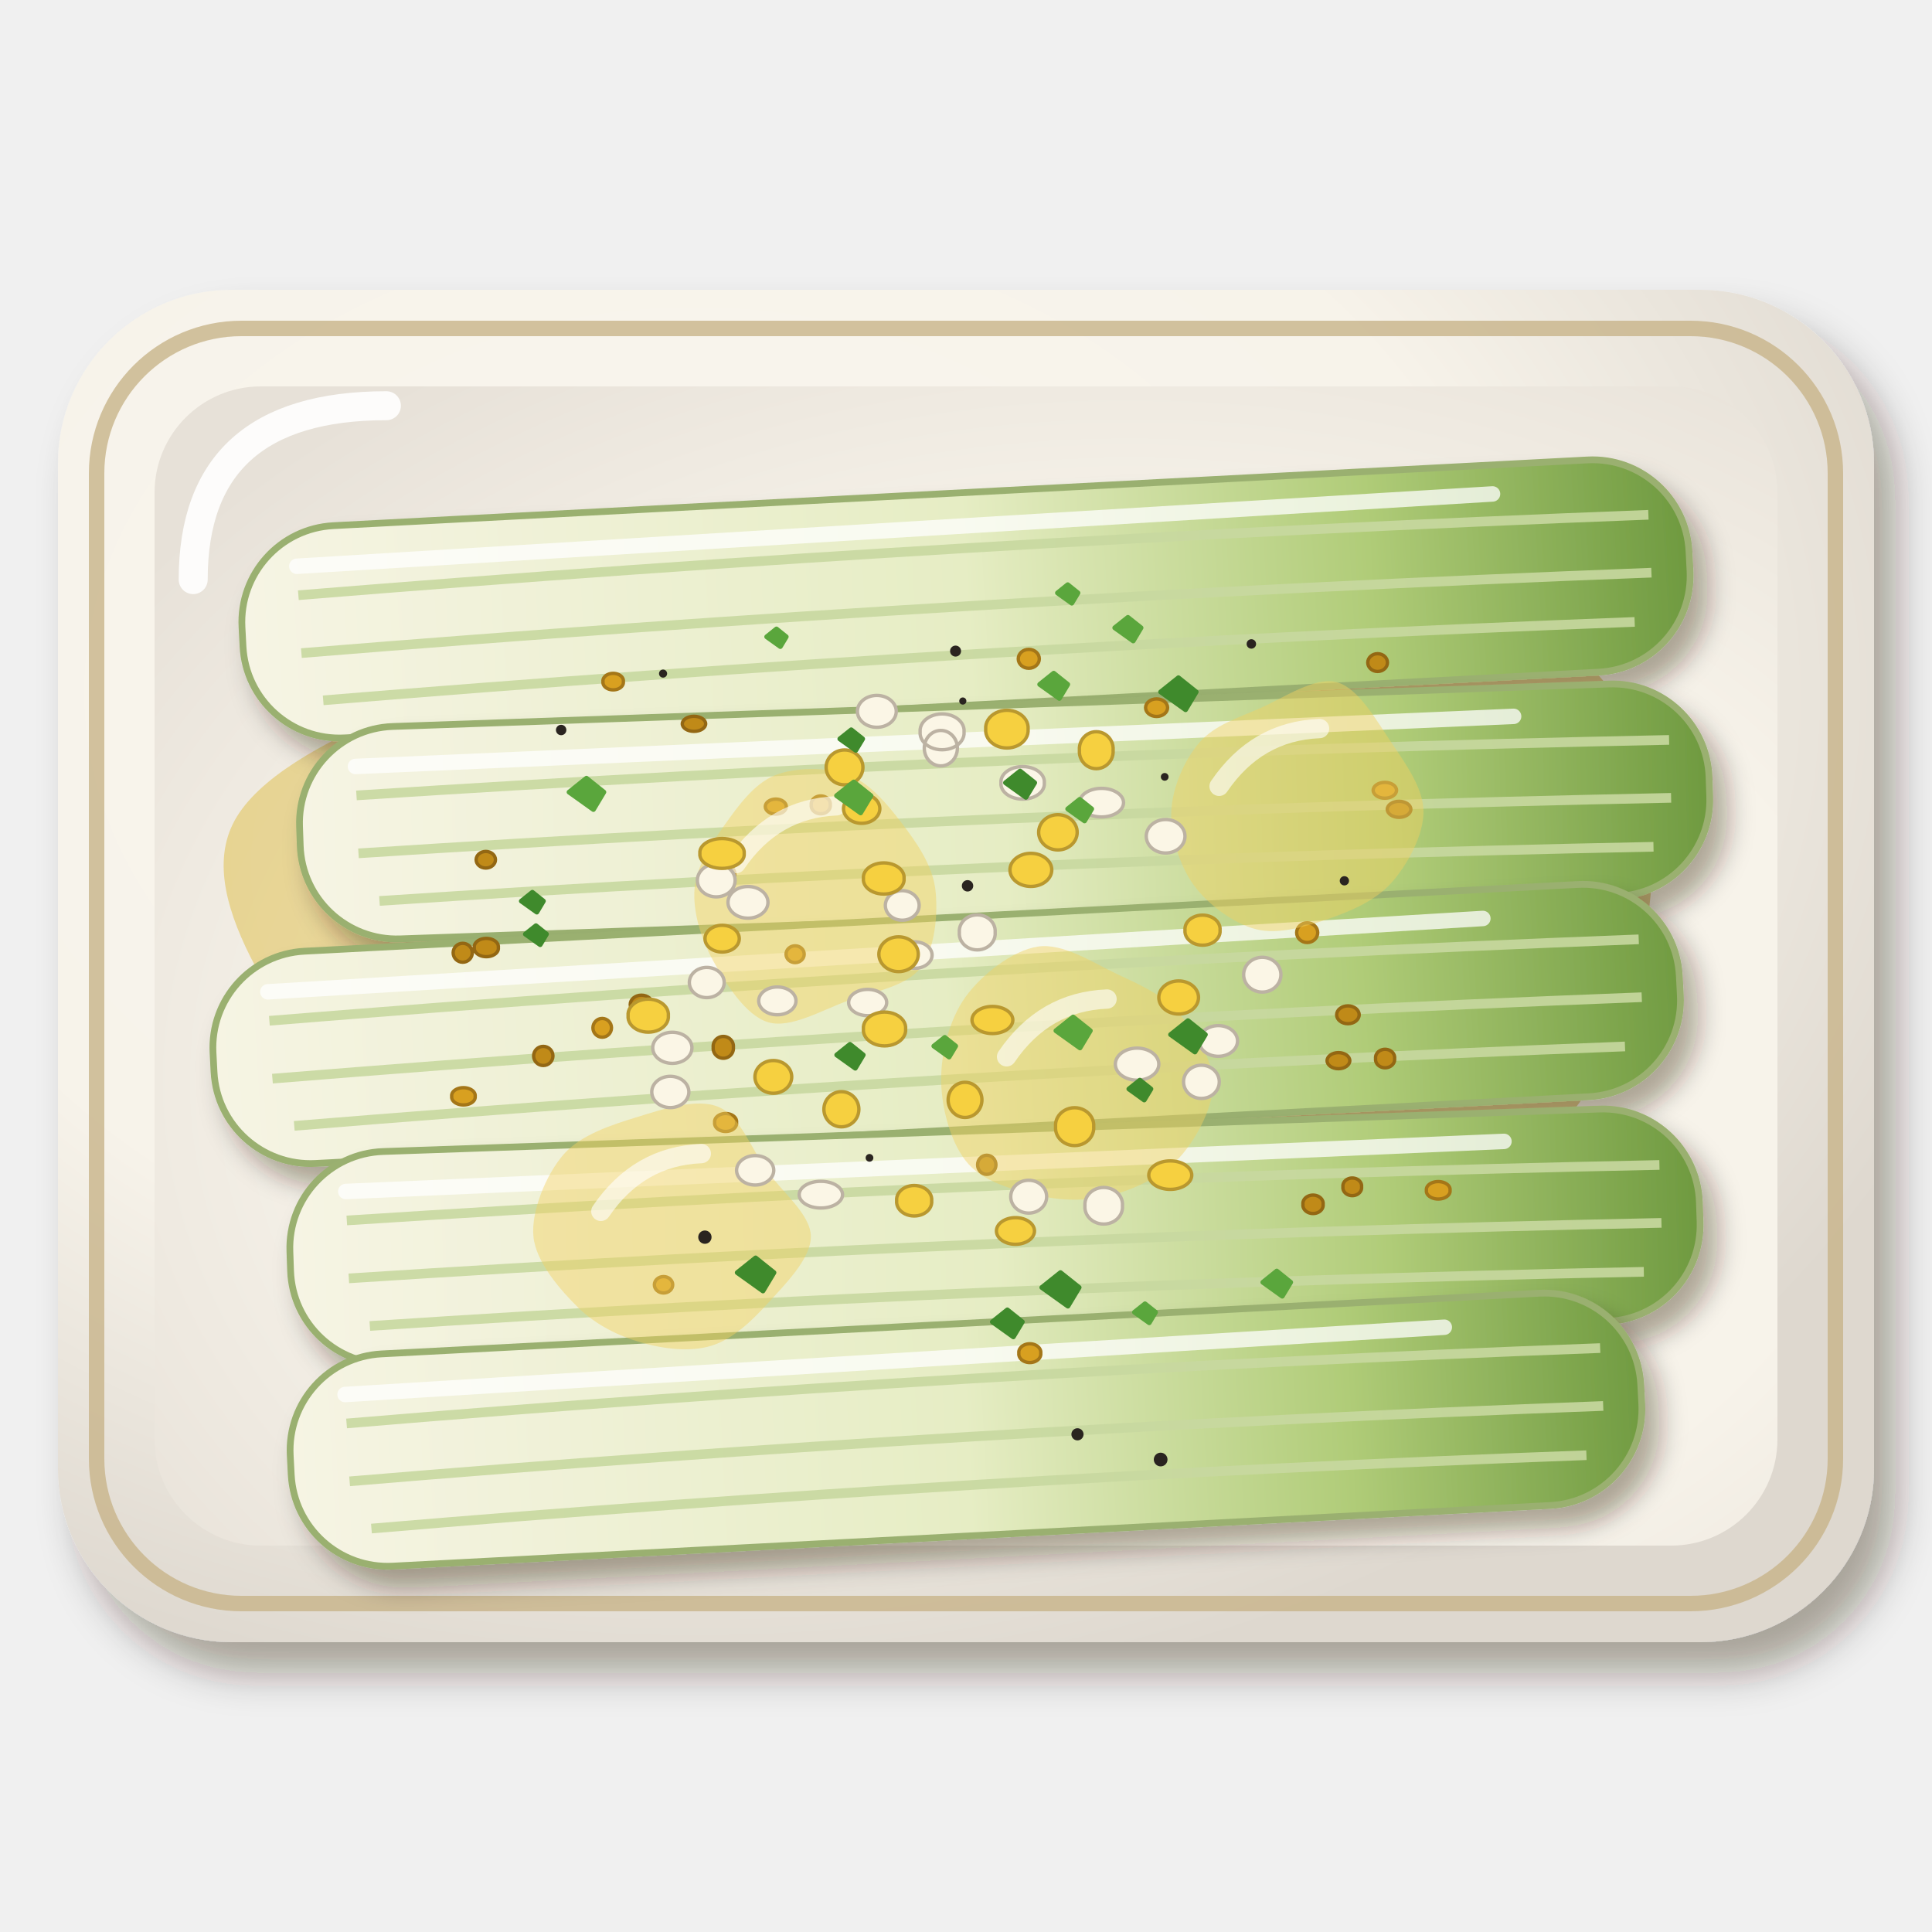
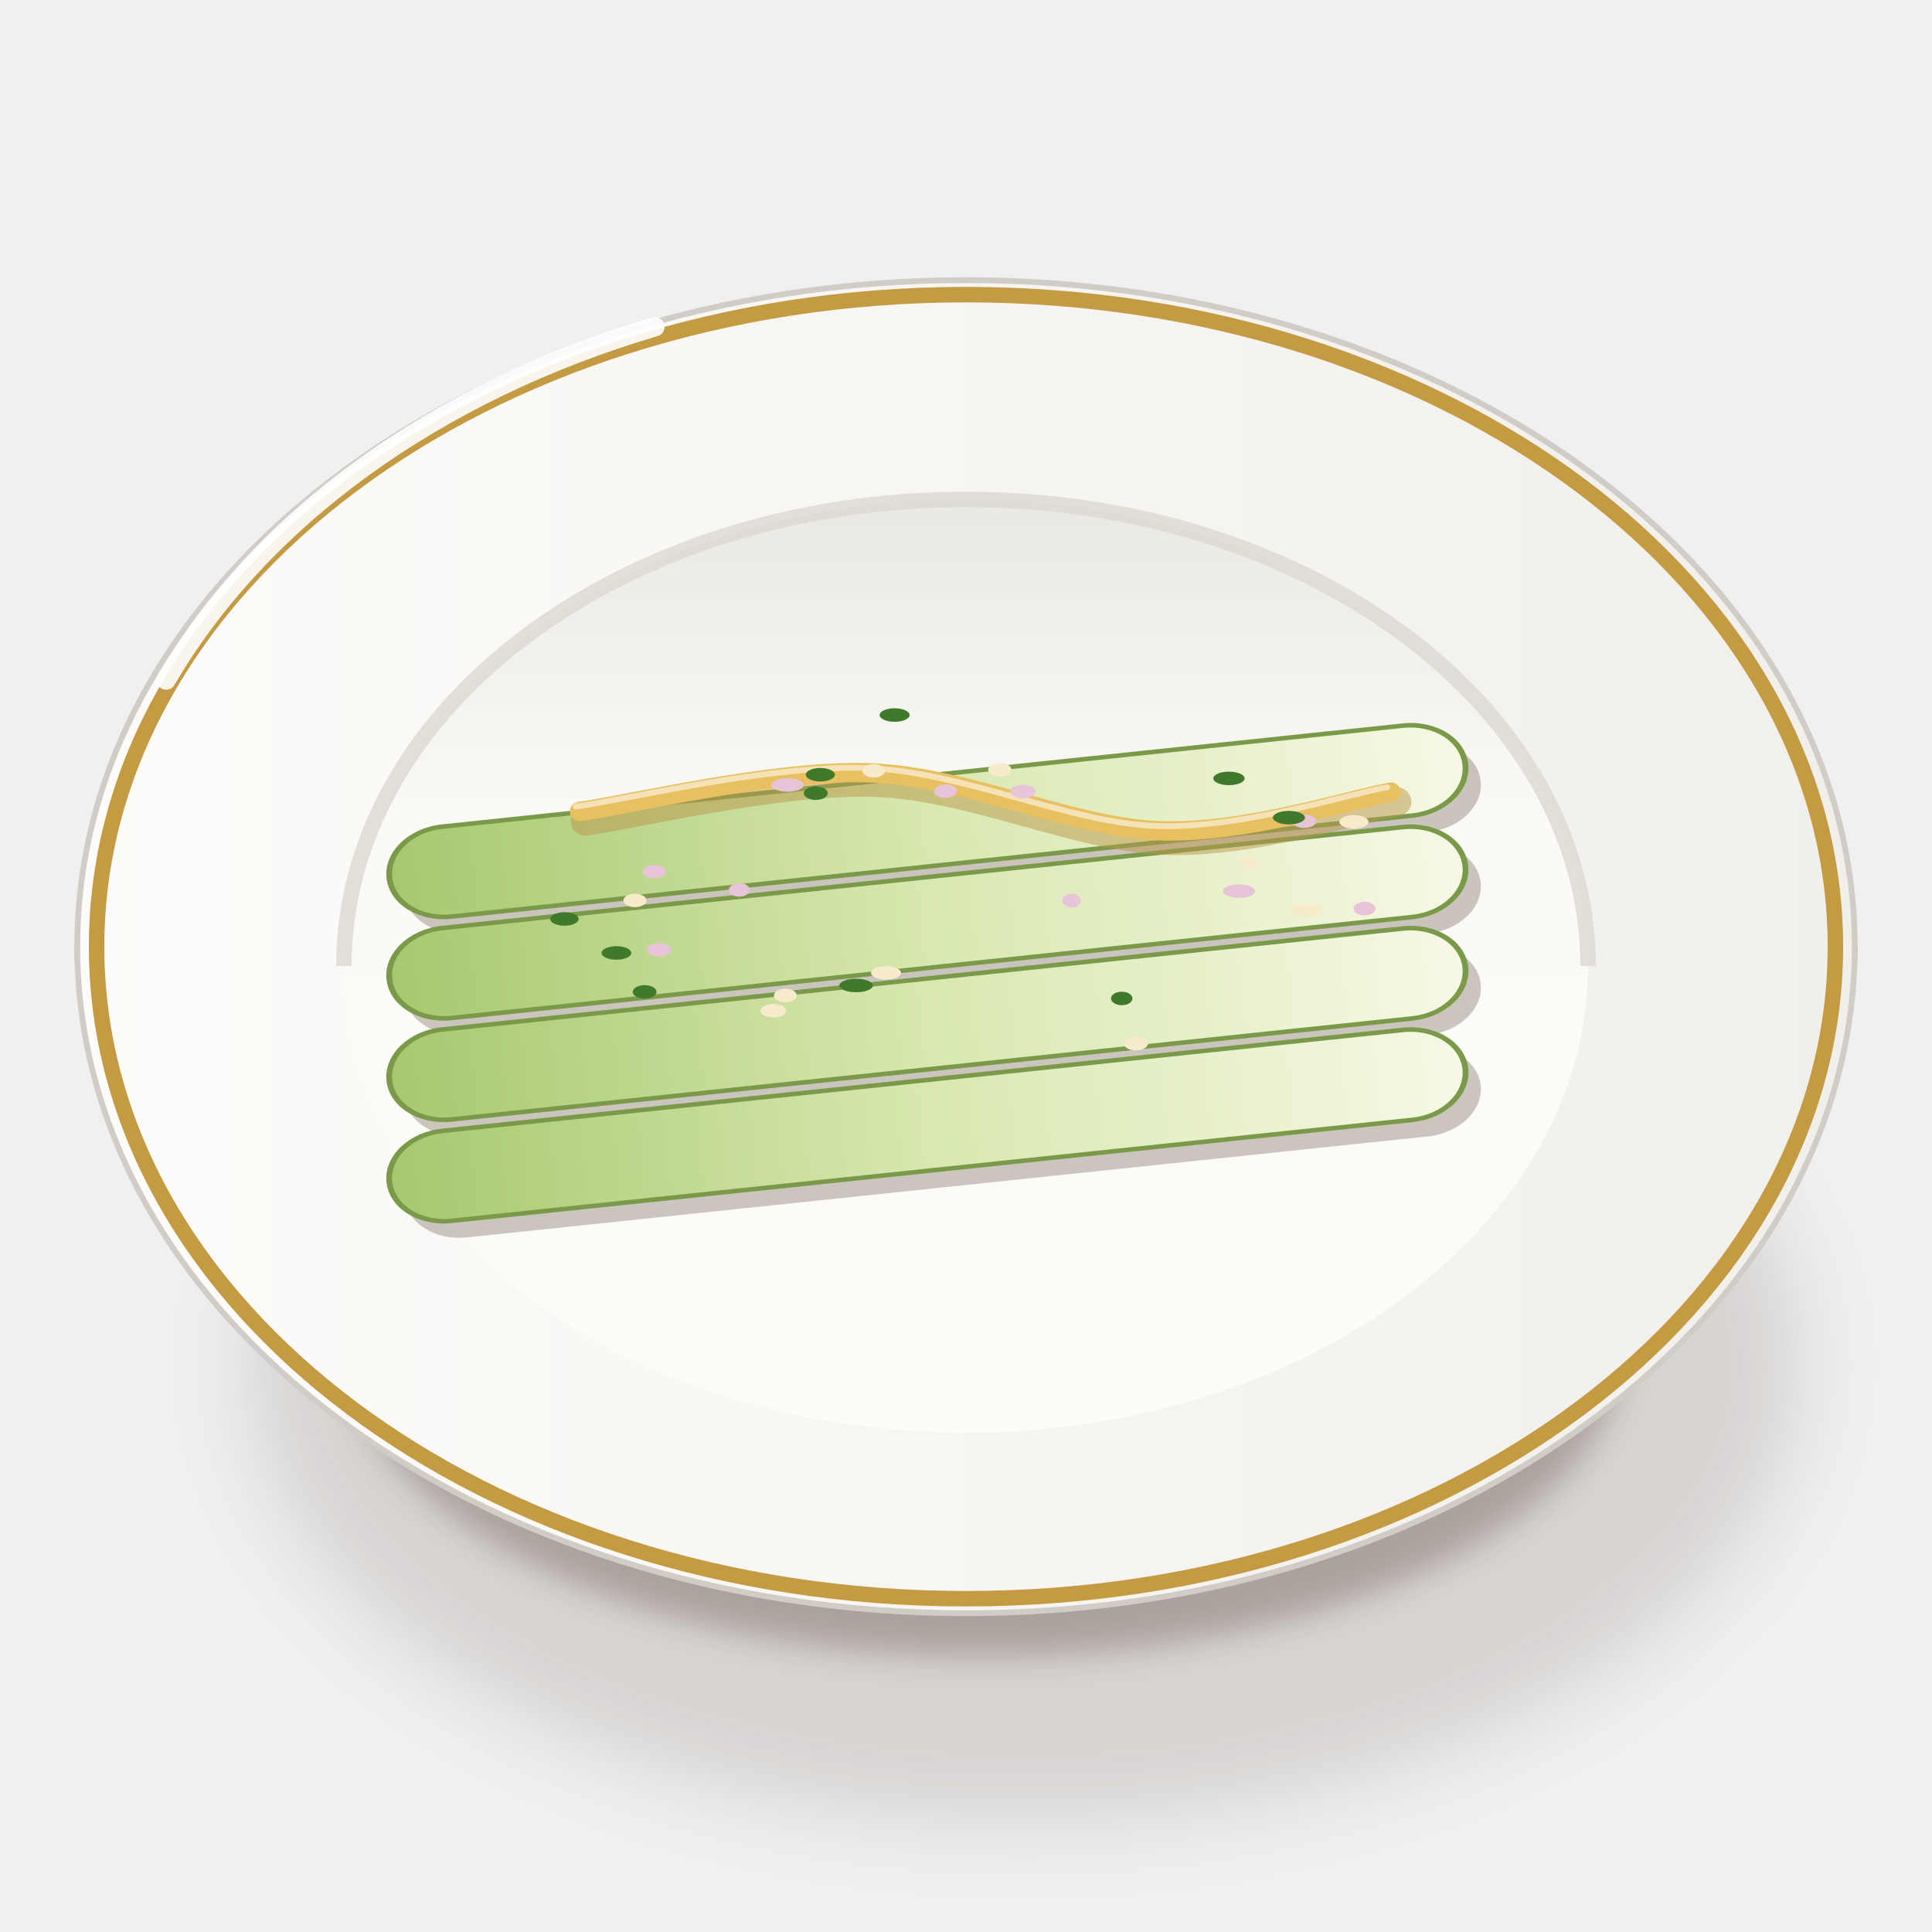
<svg xmlns="http://www.w3.org/2000/svg" viewBox="0 0 200 200" width="400" height="400">
  <defs>
-     <linearGradient id="fr_poireauxvin-1" x1="0" y1="0" x2="1" y2="0">
-       <stop offset="0" stop-color="#f6f4e4" />
-       <stop offset=".5" stop-color="#e6edc4" />
-       <stop offset=".78" stop-color="#b0cc78" />
-       <stop offset="1" stop-color="#6f9a40" />
+     <filter id="fr_poireauxvin-1" x="-50%" y="-50%" width="200%" height="200%">
+       <feGaussianBlur stdDeviation="4" />
+     </filter>
+     <filter id="fr_poireauxvin-2" x="-50%" y="-50%" width="200%" height="200%">
+       <feGaussianBlur stdDeviation="1.6" />
+     </filter>
+     <linearGradient id="fr_poireauxvin-3" x1="0" y1="0" x2="1" y2="0">
+       <stop offset="0" stop-color="#fbfbf7" />
+       <stop offset="0.6" stop-color="#eae8e3" />
+       <stop offset="1" stop-color="#cdc7c1" />
    </linearGradient>
-     <filter id="fr_poireauxvin-2" x="-30%" y="-30%" width="160%" height="160%">
-       <feDropShadow dx="2.24" dy="3.2" stdDeviation="2.08" flood-color="#2b1607" flood-opacity=".36" />
-     </filter>
-     <radialGradient id="fr_poireauxvin-3" cx="0.35" cy="0.3" r=".75">
-       <stop offset="0" stop-color="#f9f5ee" />
-       <stop offset=".6" stop-color="#f7f3ea" />
-       <stop offset="1" stop-color="#ded8cf" />
-     </radialGradient>
-     <radialGradient id="fr_poireauxvin-4" cx="0.6" cy="0.6" r=".75">
-       <stop offset="0" stop-color="#f7f4eb" />
-       <stop offset=".6" stop-color="#f7f3ea" />
-       <stop offset="1" stop-color="#e7e1d8" />
-     </radialGradient>
-     <radialGradient id="fr_poireauxvin-5" cx="0.4" cy="0.38" r=".75">
-       <stop offset="0" stop-color="#e6ce7b" />
-       <stop offset=".6" stop-color="#e0c25a" />
-       <stop offset="1" stop-color="#b89c48" />
-     </radialGradient>
-     <filter id="fr_poireauxvin-6" x="-30%" y="-30%" width="160%" height="160%">
-       <feDropShadow dx="1.4" dy="2" stdDeviation="1.3" flood-color="#2b1607" flood-opacity=".36" />
-     </filter>
+     <linearGradient id="fr_poireauxvin-4" x1="0" y1="0" x2="1" y2="0">
+       <stop offset="0" stop-color="#fdfcfa" />
+       <stop offset="1" stop-color="#f1efea" />
+     </linearGradient>
+     <linearGradient id="fr_poireauxvin-5" x1="0" y1="0" x2="0" y2="1">
+       <stop offset="0" stop-color="#eae8e3" />
+       <stop offset="0.35" stop-color="#fbfaf6" />
+       <stop offset="1" stop-color="#fcfcf9" />
+     </linearGradient>
+     <linearGradient id="fr_poireauxvin-6" x1="1" y1="0" x2="0" y2="0">
+       <stop offset="0" stop-color="#f6f8e4" />
+       <stop offset="0.5" stop-color="#d8e8b0" />
+       <stop offset="1" stop-color="#a8c870" />
+     </linearGradient>
  </defs>
-   <g filter="url(#fr_poireauxvin-2)">
-     <rect x="6" y="30" width="188" height="140" rx="18" fill="url(#fr_poireauxvin-3)" />
+   <ellipse cx="106" cy="141.25" rx="80.37" ry="47.36" fill="#3a2212" opacity="0.14" filter="url(#fr_poireauxvin-1)" />
+   <ellipse cx="102" cy="139.25" rx="66.02" ry="32.29" fill="#3a2212" opacity="0.28" filter="url(#fr_poireauxvin-2)" />
+   <path d="M8,98 C8,120 30.96,141.39 42.96,143.53 L157.04,143.53 C169.04,141.39 192,120 192,98Z" fill="url(#fr_poireauxvin-3)" stroke="#c0bab3" stroke-width=".6" />
+   <path d="M8,98A92,69 0 1 0 192,98A92,69 0 1 0 8,98Z" fill="url(#fr_poireauxvin-4)" stroke="#d1ccc6" stroke-width=".6" />
+   <path d="M10,98A90,67.5 0 1 0 190,98A90,67.5 0 1 0 10,98Z" fill="none" stroke="#c49a42" stroke-width="1.6" />
+   <path d="M35.6,100A64.4,48.3 0 1 0 164.4,100A64.4,48.3 0 1 0 35.6,100Z" fill="url(#fr_poireauxvin-5)" />
+   <path d="M35.6,100 A64.4,48.3 0 0 1 164.4,100" stroke="#dcd8d2" stroke-width="1.6" fill="none" opacity=".8" />
+   <path d="M17.2,70.4 A92,69 0 0 1 67.8,33.83" stroke="#fff" stroke-width="2" fill="none" stroke-linecap="round" opacity=".9" />
+   <g transform="translate(96 85) rotate(-6)">
+     <g transform="scale(1 0.78)">
+       <rect x="-56" y="-6" width="112" height="12" rx="6" transform="translate(1.4 2.4)" fill="#3a2212" opacity=".25" />
+       <rect x="-56" y="-6" width="112" height="12" rx="6" fill="url(#fr_poireauxvin-6)" stroke="#7a9a4a" stroke-width=".6" />
+     </g>
  </g>
-   <rect x="10" y="34" width="180" height="132" rx="15" fill="none" stroke="#c8b48a" stroke-width="1.6" opacity=".8" />
-   <rect x="16" y="40" width="168" height="120" rx="11" fill="url(#fr_poireauxvin-4)" />
-   <path d="M20,60 Q20,42 40,42" stroke="#fff" stroke-width="3" fill="none" stroke-linecap="round" opacity=".9" />
-   <path transform="translate(100 102)" d="M69.29,0C66.99,9.94 59.51,17.62 50.41,26.23C41.31,34.83 29.75,48.83 14.68,51.62C-0.39,54.41 -27,49.18 -40.01,42.96C-53.01,36.74 -57.41,24.31 -63.36,14.3C-69.31,4.29 -80.45,-8.46 -75.7,-17.08C-70.95,-25.7 -49.92,-31.66 -34.85,-37.43C-19.79,-43.19 -1.82,-52.33 14.69,-51.66C31.2,-50.99 55.12,-42.02 64.22,-33.41C73.32,-24.8 71.59,-9.94 69.29,0Z" fill="url(#fr_poireauxvin-5)" opacity="0.6" />
-   <path transform="translate(100 102)" d="M-42,-24 Q-15,-45 21,-40.5" stroke="#fff" stroke-width="1.8" fill="none" stroke-linecap="round" opacity=".5" />
-   <g transform="translate(100 62) rotate(-3)">
-     <g filter="url(#fr_poireauxvin-6)">
-       <rect x="-75" y="-11" width="150" height="22" rx="10" fill="url(#fr_poireauxvin-1)" stroke="#9ab070" stroke-width=".7" />
+   <g transform="translate(96 95.5) rotate(-6)">
+     <g transform="scale(1 0.78)">
+       <rect x="-56" y="-6" width="112" height="12" rx="6" transform="translate(1.4 2.4)" fill="#3a2212" opacity=".25" />
+       <rect x="-56" y="-6" width="112" height="12" rx="6" fill="url(#fr_poireauxvin-6)" stroke="#7a9a4a" stroke-width=".6" />
    </g>
-     <path d="M-69,-4 Q0,-6 71,-5 M-69,2 Q0,0 71,1 M-67,7 Q0,5 69,6" stroke="#c8d8a0" stroke-width="1" fill="none" opacity=".9" />
-     <path d="M-69,-7 L55,-8" stroke="#fff" stroke-width="1.6" stroke-linecap="round" opacity=".75" />
  </g>
-   <g transform="translate(104 84) rotate(-2)">
-     <g filter="url(#fr_poireauxvin-6)">
-       <rect x="-73" y="-11" width="146" height="22" rx="10" fill="url(#fr_poireauxvin-1)" stroke="#9ab070" stroke-width=".7" />
+   <g transform="translate(96 106) rotate(-6)">
+     <g transform="scale(1 0.78)">
+       <rect x="-56" y="-6" width="112" height="12" rx="6" transform="translate(1.4 2.4)" fill="#3a2212" opacity=".25" />
+       <rect x="-56" y="-6" width="112" height="12" rx="6" fill="url(#fr_poireauxvin-6)" stroke="#7a9a4a" stroke-width=".6" />
    </g>
-     <path d="M-67,-4 Q0,-6 69,-5 M-67,2 Q0,0 69,1 M-65,7 Q0,5 67,6" stroke="#c8d8a0" stroke-width="1" fill="none" opacity=".9" />
-     <path d="M-67,-7 L53,-8" stroke="#fff" stroke-width="1.6" stroke-linecap="round" opacity=".75" />
  </g>
-   <g transform="translate(98 106) rotate(-3)">
-     <g filter="url(#fr_poireauxvin-6)">
-       <rect x="-76" y="-11" width="152" height="22" rx="10" fill="url(#fr_poireauxvin-1)" stroke="#9ab070" stroke-width=".7" />
+   <g transform="translate(96 116.5) rotate(-6)">
+     <g transform="scale(1 0.78)">
+       <rect x="-56" y="-6" width="112" height="12" rx="6" transform="translate(1.4 2.4)" fill="#3a2212" opacity=".25" />
+       <rect x="-56" y="-6" width="112" height="12" rx="6" fill="url(#fr_poireauxvin-6)" stroke="#7a9a4a" stroke-width=".6" />
    </g>
-     <path d="M-70,-4 Q0,-6 72,-5 M-70,2 Q0,0 72,1 M-68,7 Q0,5 70,6" stroke="#c8d8a0" stroke-width="1" fill="none" opacity=".9" />
-     <path d="M-70,-7 L56,-8" stroke="#fff" stroke-width="1.6" stroke-linecap="round" opacity=".75" />
  </g>
-   <g transform="translate(103 128) rotate(-2)">
-     <g filter="url(#fr_poireauxvin-6)">
-       <rect x="-73" y="-11" width="146" height="22" rx="10" fill="url(#fr_poireauxvin-1)" stroke="#9ab070" stroke-width=".7" />
-     </g>
-     <path d="M-67,-4 Q0,-6 69,-5 M-67,2 Q0,0 69,1 M-65,7 Q0,5 67,6" stroke="#c8d8a0" stroke-width="1" fill="none" opacity=".9" />
-     <path d="M-67,-7 L53,-8" stroke="#fff" stroke-width="1.6" stroke-linecap="round" opacity=".75" />
-   </g>
-   <g transform="translate(100 148) rotate(-3)">
-     <g filter="url(#fr_poireauxvin-6)">
-       <rect x="-70" y="-11" width="140" height="22" rx="10" fill="url(#fr_poireauxvin-1)" stroke="#9ab070" stroke-width=".7" />
-     </g>
-     <path d="M-64,-4 Q0,-6 66,-5 M-64,2 Q0,0 66,1 M-62,7 Q0,5 64,6" stroke="#c8d8a0" stroke-width="1" fill="none" opacity=".9" />
-     <path d="M-64,-7 L50,-8" stroke="#fff" stroke-width="1.6" stroke-linecap="round" opacity=".75" />
-   </g>
-   <path d="M67.74,133a0.95,0.85 0 1 0 1.9,0a0.95,0.85 0 1 0 -1.9,0ZM61.38,106.4a0.96,0.97 0 1 0 1.92,0a0.96,0.97 0 1 0 -1.92,0ZM73.98,116.2a1.14,0.85 0 1 0 2.27,0a1.14,0.85 0 1 0 -2.27,0ZM147.66,123.22a1.23,0.83 0 1 0 2.45,0a1.23,0.83 0 1 0 -2.45,0ZM46.76,113.49a1.22,0.82 0 1 0 2.43,0a1.22,0.82 0 1 0 -2.43,0ZM105.41,68.2a1.09,0.98 0 1 0 2.18,0a1.09,0.98 0 1 0 -2.18,0ZM62.42,70.56a1.06,0.78 0 1 0 2.11,0a1.06,0.78 0 1 0 -2.11,0ZM79.22,83.5a1.09,0.78 0 1 0 2.18,0a1.09,0.78 0 1 0 -2.18,0ZM118.59,73.26a1.14,0.91 0 1 0 2.28,0a1.14,0.91 0 1 0 -2.28,0ZM81.37,98.78a0.94,0.87 0 1 0 1.88,0a0.94,0.87 0 1 0 -1.88,0ZM83.98,83.32a0.99,0.84 0 1 0 1.97,0a0.99,0.84 0 1 0 -1.97,0ZM105.47,140.08a1.14,0.89 0 1 0 2.27,0a1.14,0.89 0 1 0 -2.27,0ZM134.23,96.55a1.09,1.02 0 1 0 2.18,0a1.09,1.02 0 1 0 -2.18,0ZM142.15,81.81a1.21,0.82 0 1 0 2.42,0a1.21,0.82 0 1 0 -2.42,0Z" fill="#d8a020" stroke="#a47618" stroke-width=".35" />
-   <path d="M137.38,109.8a1.17,0.83 0 1 0 2.35,0a1.17,0.83 0 1 0 -2.35,0ZM139.02,122.86a0.97,0.83 0 1 0 1.93,0a0.97,0.83 0 1 0 -1.93,0ZM65.24,103.98a1.16,0.96 0 1 0 2.32,0a1.16,0.96 0 1 0 -2.32,0ZM55.24,109.31a1,0.99 0 1 0 2,0a1,0.99 0 1 0 -2,0ZM141.59,68.59a1.02,0.92 0 1 0 2.04,0a1.02,0.92 0 1 0 -2.04,0ZM142.4,109.58a0.99,0.87 0 1 0 1.97,0a0.99,0.87 0 1 0 -1.97,0ZM70.63,74.93a1.21,0.78 0 1 0 2.42,0a1.21,0.78 0 1 0 -2.42,0ZM134.88,124.67a1.05,0.87 0 1 0 2.09,0a1.05,0.87 0 1 0 -2.09,0ZM49.29,89a1,0.86 0 1 0 2,0a1,0.86 0 1 0 -2,0ZM73.83,108.42a1.05,1.03 0 1 0 2.09,0a1.05,1.03 0 1 0 -2.09,0ZM46.91,98.63a0.99,0.98 0 1 0 1.98,0a0.99,0.98 0 1 0 -1.98,0ZM101.2,120.58a0.95,0.99 0 1 0 1.9,0a0.95,0.99 0 1 0 -1.9,0ZM73.55,90.53a1.26,0.98 0 1 0 2.51,0a1.26,0.98 0 1 0 -2.51,0ZM138.37,105.05a1.16,0.92 0 1 0 2.33,0a1.16,0.92 0 1 0 -2.33,0ZM49.1,98.09a1.25,0.87 0 1 0 2.49,0a1.25,0.87 0 1 0 -2.49,0ZM143.61,83.78a1.22,0.83 0 1 0 2.44,0a1.22,0.83 0 1 0 -2.44,0Z" fill="#c08a18" stroke="#936713" stroke-width=".35" />
-   <path transform="translate(84 92)" d="M12.82,0C13.14,2.5 12.8,6.27 11.29,8.2C9.78,10.14 6.4,10.66 3.77,11.6C1.14,12.53 -2.16,14.52 -4.49,13.82C-6.82,13.13 -8.94,9.72 -10.2,7.41C-11.47,5.11 -12.29,2.33 -12.1,0C-11.9,-2.33 -10.4,-4.6 -9.02,-6.55C-7.64,-8.51 -5.95,-10.86 -3.81,-11.73C-1.67,-12.6 1.63,-12.6 3.83,-11.78C6.02,-10.96 7.85,-8.76 9.35,-6.79C10.85,-4.83 12.49,-2.5 12.82,0Z" fill="#f2d060" opacity="0.45" />
-   <path transform="translate(84 92)" d="M-7.8,-2.6 Q-3.9,-8.32 2.6,-8.58" stroke="#fff" stroke-width="2" fill="none" stroke-linecap="round" opacity=".6" />
-   <path transform="translate(112 112)" d="M13.57,0C13.65,2.46 12,5.61 10.36,7.53C8.73,9.45 6.12,10.81 3.75,11.53C1.38,12.26 -1.28,12.4 -3.86,11.89C-6.44,11.39 -9.95,10.51 -11.73,8.52C-13.52,6.54 -14.51,2.88 -14.57,0C-14.63,-2.88 -13.74,-6.44 -12.07,-8.77C-10.4,-11.11 -7.17,-13.62 -4.55,-14.01C-1.94,-14.41 1.21,-12.3 3.63,-11.17C6.04,-10.03 8.28,-9.08 9.93,-7.22C11.59,-5.36 13.5,-2.46 13.57,0Z" fill="#f2d060" opacity="0.45" />
-   <path transform="translate(112 112)" d="M-7.8,-2.6 Q-3.9,-8.32 2.6,-8.58" stroke="#fff" stroke-width="2" fill="none" stroke-linecap="round" opacity=".6" />
-   <path transform="translate(70 128)" d="M13.94,0C13.96,2.29 11.21,5.02 9.5,6.9C7.79,8.79 5.85,10.62 3.67,11.3C1.49,11.99 -1.27,11.65 -3.57,10.99C-5.87,10.34 -8.27,9.2 -10.14,7.37C-12.01,5.53 -14.53,2.64 -14.78,0C-15.03,-2.64 -13.46,-6.41 -11.67,-8.48C-9.87,-10.54 -6.69,-11.55 -4.02,-12.37C-1.35,-13.2 2.13,-14.35 4.36,-13.42C6.6,-12.5 7.79,-9.05 9.38,-6.82C10.98,-4.58 13.92,-2.29 13.94,0Z" fill="#f2d060" opacity="0.45" />
-   <path transform="translate(70 128)" d="M-7.8,-2.6 Q-3.9,-8.32 2.6,-8.58" stroke="#fff" stroke-width="2" fill="none" stroke-linecap="round" opacity=".6" />
-   <path transform="translate(134 84)" d="M13.36,0C13.38,2.43 11.72,5.48 10.09,7.33C8.46,9.18 5.95,10.28 3.6,11.09C1.26,11.9 -1.62,12.78 -3.96,12.2C-6.3,11.61 -8.98,9.62 -10.45,7.59C-11.91,5.56 -12.86,2.46 -12.75,0C-12.65,-2.46 -11.38,-5.36 -9.83,-7.14C-8.29,-8.93 -5.85,-9.68 -3.48,-10.72C-1.12,-11.76 2.11,-13.97 4.35,-13.39C6.59,-12.81 8.46,-9.47 9.96,-7.24C11.46,-5.01 13.34,-2.43 13.36,0Z" fill="#f2d060" opacity="0.45" />
-   <path transform="translate(134 84)" d="M-7.8,-2.6 Q-3.9,-8.32 2.6,-8.58" stroke="#fff" stroke-width="2" fill="none" stroke-linecap="round" opacity=".6" />
-   <path d="M87.85,103.78a1.97,1.36 0 1 0 3.94,0a1.97,1.36 0 1 0 -3.94,0ZM118.66,86.57a2,1.73 0 1 0 4.01,0a2,1.73 0 1 0 -4.01,0ZM78.54,103.61a1.93,1.44 0 1 0 3.86,0a1.93,1.44 0 1 0 -3.86,0ZM92.91,98.87a1.79,1.37 0 1 0 3.58,0a1.79,1.37 0 1 0 -3.58,0ZM112.31,124.82a1.95,1.77 0 1 0 3.89,0a1.95,1.77 0 1 0 -3.89,0ZM115.46,110.16a2.25,1.66 0 1 0 4.5,0a2.25,1.66 0 1 0 -4.5,0ZM88.76,73.64a2.01,1.65 0 1 0 4.02,0a2.01,1.65 0 1 0 -4.02,0ZM71.36,101.71a1.8,1.56 0 1 0 3.61,0a1.8,1.56 0 1 0 -3.61,0ZM76.25,121.15a1.92,1.52 0 1 0 3.85,0a1.92,1.52 0 1 0 -3.85,0ZM99.31,96.52a1.86,1.69 0 1 0 3.71,0a1.86,1.69 0 1 0 -3.71,0ZM104.63,123.88a1.86,1.7 0 1 0 3.72,0a1.86,1.7 0 1 0 -3.72,0ZM111.75,83.09a2.28,1.48 0 1 0 4.56,0a2.28,1.48 0 1 0 -4.56,0ZM75.36,93.41a2.07,1.64 0 1 0 4.14,0a2.07,1.64 0 1 0 -4.14,0ZM91.65,93.73a1.75,1.53 0 1 0 3.5,0a1.75,1.53 0 1 0 -3.5,0ZM122.52,111.99a1.85,1.72 0 1 0 3.7,0a1.85,1.72 0 1 0 -3.7,0ZM95.25,75.76a2.28,1.74 0 1 0 4.55,0a2.28,1.74 0 1 0 -4.55,0ZM95.68,77.45a1.71,1.83 0 1 0 3.43,0a1.71,1.83 0 1 0 -3.43,0ZM82.73,123.67a2.24,1.38 0 1 0 4.49,0a2.24,1.38 0 1 0 -4.49,0ZM67.57,108.47a2.03,1.61 0 1 0 4.06,0a2.03,1.61 0 1 0 -4.06,0ZM128.74,100.9a1.93,1.8 0 1 0 3.86,0a1.93,1.8 0 1 0 -3.86,0ZM67.47,113.04a1.92,1.62 0 1 0 3.84,0a1.92,1.62 0 1 0 -3.84,0ZM72.19,91.14a1.95,1.7 0 1 0 3.91,0a1.95,1.7 0 1 0 -3.91,0ZM103.62,81.04a2.25,1.58 0 1 0 4.49,0a2.25,1.58 0 1 0 -4.49,0ZM124.13,107.76a1.99,1.59 0 1 0 3.98,0a1.99,1.59 0 1 0 -3.98,0Z" fill="#fbf6e6" stroke="#bcb2a3" stroke-width=".35" />
-   <path d="M104.55,90.05a2.16,1.71 0 1 0 4.33,0a2.16,1.71 0 1 0 -4.33,0ZM102.04,75.48a2.2,1.83 0 1 0 4.39,0a2.2,1.83 0 1 0 -4.39,0ZM103.15,127.43a1.97,1.38 0 1 0 3.94,0a1.97,1.38 0 1 0 -3.94,0ZM100.62,105.59a2.11,1.4 0 1 0 4.23,0a2.11,1.4 0 1 0 -4.23,0ZM85.29,114.83a1.81,1.82 0 1 0 3.62,0a1.81,1.82 0 1 0 -3.62,0ZM92.82,124.3a1.82,1.47 0 1 0 3.63,0a1.82,1.47 0 1 0 -3.63,0ZM122.67,96.29a1.82,1.45 0 1 0 3.63,0a1.82,1.45 0 1 0 -3.63,0ZM85.52,79.44a1.9,1.8 0 1 0 3.81,0a1.9,1.8 0 1 0 -3.81,0ZM90.98,98.78a2.04,1.8 0 1 0 4.08,0a2.04,1.8 0 1 0 -4.08,0ZM119.96,103.26a2.05,1.71 0 1 0 4.11,0a2.05,1.71 0 1 0 -4.11,0ZM72.45,88.35a2.3,1.45 0 1 0 4.59,0a2.3,1.45 0 1 0 -4.59,0ZM78.15,111.48a1.9,1.69 0 1 0 3.81,0a1.9,1.69 0 1 0 -3.81,0ZM107.52,86.16a1.99,1.82 0 1 0 3.99,0a1.99,1.82 0 1 0 -3.99,0ZM65.02,105.14a2.09,1.6 0 1 0 4.17,0a2.09,1.6 0 1 0 -4.17,0ZM87.32,83.71a1.88,1.52 0 1 0 3.76,0a1.88,1.52 0 1 0 -3.76,0ZM72.98,97.17a1.77,1.38 0 1 0 3.55,0a1.77,1.38 0 1 0 -3.55,0ZM118.92,121.65a2.22,1.47 0 1 0 4.45,0a2.22,1.47 0 1 0 -4.45,0ZM89.38,106.52a2.19,1.64 0 1 0 4.37,0a2.19,1.64 0 1 0 -4.37,0ZM98.15,113.86a1.75,1.82 0 1 0 3.5,0a1.75,1.82 0 1 0 -3.5,0ZM111.74,77.66a1.75,1.78 0 1 0 3.49,0a1.75,1.78 0 1 0 -3.49,0ZM109.27,116.63a1.98,1.83 0 1 0 3.95,0a1.98,1.83 0 1 0 -3.95,0ZM89.38,90.94a2.11,1.51 0 1 0 4.21,0a2.11,1.51 0 1 0 -4.21,0Z" fill="#f6d040" stroke="#b9982f" stroke-width=".35" />
-   <path d="M102.73,136.84l1.55,-1.24l1.55,1.24l-0.93,1.55ZM116.86,112.73l1.14,-0.91l1.14,0.91l-0.69,1.14ZM76.32,131.74l1.9,-1.52l1.9,1.52l-1.14,1.9ZM54.39,96.7l1.09,-0.87l1.09,0.87l-0.65,1.09ZM107.85,133.28l1.93,-1.54l1.93,1.54l-1.16,1.93ZM53.97,93.28l1.14,-0.91l1.14,0.91l-0.68,1.14ZM121.18,107.1l1.8,-1.44l1.8,1.44l-1.08,1.8ZM86.62,109.21l1.37,-1.1l1.37,1.1l-0.82,1.37ZM86.94,76.49l1.18,-0.94l1.18,0.94l-0.71,1.18ZM104.09,81.03l1.51,-1.21l1.51,1.21l-0.91,1.51ZM120.15,71.63l1.84,-1.47l1.84,1.47l-1.1,1.84Z" fill="#3f8a2c" stroke="#3f8a2c" stroke-width=".5" stroke-linejoin="round" />
-   <path d="M107.63,70.85l1.45,-1.16l1.45,1.16l-0.87,1.45ZM115.4,64.99l1.36,-1.08l1.36,1.08l-0.81,1.36ZM58.91,82l1.8,-1.44l1.8,1.44l-1.08,1.8ZM109.47,61.38l1.06,-0.85l1.06,0.85l-0.64,1.06ZM109.31,106.7l1.78,-1.42l1.78,1.42l-1.07,1.78ZM86.6,82.37l1.78,-1.42l1.78,1.42l-1.07,1.78ZM117.44,135.84l1.09,-0.87l1.09,0.87l-0.65,1.09ZM110.53,83.74l1.24,-0.99l1.24,0.99l-0.74,1.24ZM96.67,108.29l1.13,-0.9l1.13,0.9l-0.68,1.13ZM79.37,65.92l1.01,-0.81l1.01,0.81l-0.61,1.01ZM130.73,132.74l1.44,-1.16l1.44,1.16l-0.87,1.44Z" fill="#5aa63c" stroke="#5aa63c" stroke-width=".5" stroke-linejoin="round" />
-   <circle cx="68.64" cy="69.73" r="0.42" fill="#2a2420" />
-   <circle cx="58.09" cy="75.57" r="0.54" fill="#2a2420" />
-   <circle cx="139.17" cy="91.18" r="0.48" fill="#2a2420" />
-   <circle cx="90.01" cy="119.86" r="0.4" fill="#2a2420" />
-   <circle cx="72.97" cy="128.07" r="0.69" fill="#2a2420" />
-   <circle cx="111.54" cy="148.48" r="0.63" fill="#2a2420" />
-   <circle cx="120.57" cy="80.42" r="0.4" fill="#2a2420" />
-   <circle cx="98.92" cy="67.4" r="0.57" fill="#2a2420" />
-   <circle cx="120.15" cy="151.09" r="0.71" fill="#2a2420" />
-   <circle cx="99.67" cy="72.57" r="0.37" fill="#2a2420" />
-   <circle cx="100.16" cy="91.7" r="0.59" fill="#2a2420" />
-   <circle cx="129.54" cy="66.66" r="0.49" fill="#2a2420" />
+   <path d="M60,84C65,83.33 80,79.67 90,80C100,80.33 111,85.67 120,86C129,86.33 140,82.67 144,82" stroke="#b9954a" stroke-width="3" fill="none" stroke-linecap="round" opacity=".5" transform="translate(.6 1)" />
+   <path d="M60,84C65,83.33 80,79.67 90,80C100,80.33 111,85.67 120,86C129,86.33 140,82.67 144,82" stroke="#e8c060" stroke-width="2" fill="none" stroke-linecap="round" />
+   <path d="M60,84C65,83.33 80,79.67 90,80C100,80.33 111,85.67 120,86C129,86.33 140,82.67 144,82" stroke="#fff" stroke-width="0.6" fill="none" stroke-linecap="round" opacity=".55" transform="translate(-.4 -.5)" />
+   <ellipse cx="129.42" cy="89.33" rx="0.89" ry="0.7" fill="#f6eccc" />
+   <ellipse cx="76.53" cy="92.12" rx="1.08" ry="0.7" fill="#e8c4d8" />
+   <ellipse cx="88.62" cy="102.02" rx="1.73" ry="0.7" fill="#3f7a2a" />
+   <ellipse cx="117.59" cy="108.04" rx="1.24" ry="0.7" fill="#f6eccc" />
+   <ellipse cx="68.22" cy="98.33" rx="1.27" ry="0.7" fill="#e8c4d8" />
+   <ellipse cx="63.81" cy="98.65" rx="1.54" ry="0.7" fill="#3f7a2a" />
+   <ellipse cx="65.73" cy="93.21" rx="1.19" ry="0.7" fill="#f6eccc" />
+   <ellipse cx="135.01" cy="85.01" rx="1.25" ry="0.7" fill="#e8c4d8" />
+   <ellipse cx="92.61" cy="74.02" rx="1.55" ry="0.7" fill="#3f7a2a" />
+   <ellipse cx="80.06" cy="104.63" rx="1.33" ry="0.7" fill="#f6eccc" />
+   <ellipse cx="128.26" cy="92.25" rx="1.67" ry="0.7" fill="#e8c4d8" />
+   <ellipse cx="127.22" cy="80.58" rx="1.62" ry="0.7" fill="#3f7a2a" />
+   <ellipse cx="81.3" cy="103.05" rx="1.18" ry="0.7" fill="#f6eccc" />
+   <ellipse cx="110.93" cy="93.23" rx="0.95" ry="0.7" fill="#e8c4d8" />
+   <ellipse cx="84.92" cy="80.2" rx="1.51" ry="0.7" fill="#3f7a2a" />
+   <ellipse cx="135.34" cy="94.25" rx="1.73" ry="0.7" fill="#f6eccc" />
+   <ellipse cx="67.73" cy="90.23" rx="1.18" ry="0.7" fill="#e8c4d8" />
+   <ellipse cx="116.12" cy="103.36" rx="1.11" ry="0.7" fill="#3f7a2a" />
+   <ellipse cx="90.45" cy="79.8" rx="1.16" ry="0.7" fill="#f6eccc" />
+   <ellipse cx="105.9" cy="81.94" rx="1.32" ry="0.7" fill="#e8c4d8" />
+   <ellipse cx="58.43" cy="95.13" rx="1.47" ry="0.7" fill="#3f7a2a" />
+   <ellipse cx="103.5" cy="79.68" rx="1.2" ry="0.7" fill="#f6eccc" />
+   <ellipse cx="97.88" cy="81.9" rx="1.19" ry="0.7" fill="#e8c4d8" />
+   <ellipse cx="66.73" cy="102.68" rx="1.23" ry="0.7" fill="#3f7a2a" />
+   <ellipse cx="140.16" cy="85.08" rx="1.51" ry="0.7" fill="#f6eccc" />
+   <ellipse cx="81.52" cy="81.26" rx="1.68" ry="0.7" fill="#e8c4d8" />
+   <ellipse cx="133.43" cy="84.64" rx="1.66" ry="0.7" fill="#3f7a2a" />
+   <ellipse cx="91.72" cy="100.71" rx="1.55" ry="0.7" fill="#f6eccc" />
+   <ellipse cx="141.25" cy="94.06" rx="1.14" ry="0.7" fill="#e8c4d8" />
+   <ellipse cx="84.45" cy="82.11" rx="1.24" ry="0.7" fill="#3f7a2a" />
</svg>
